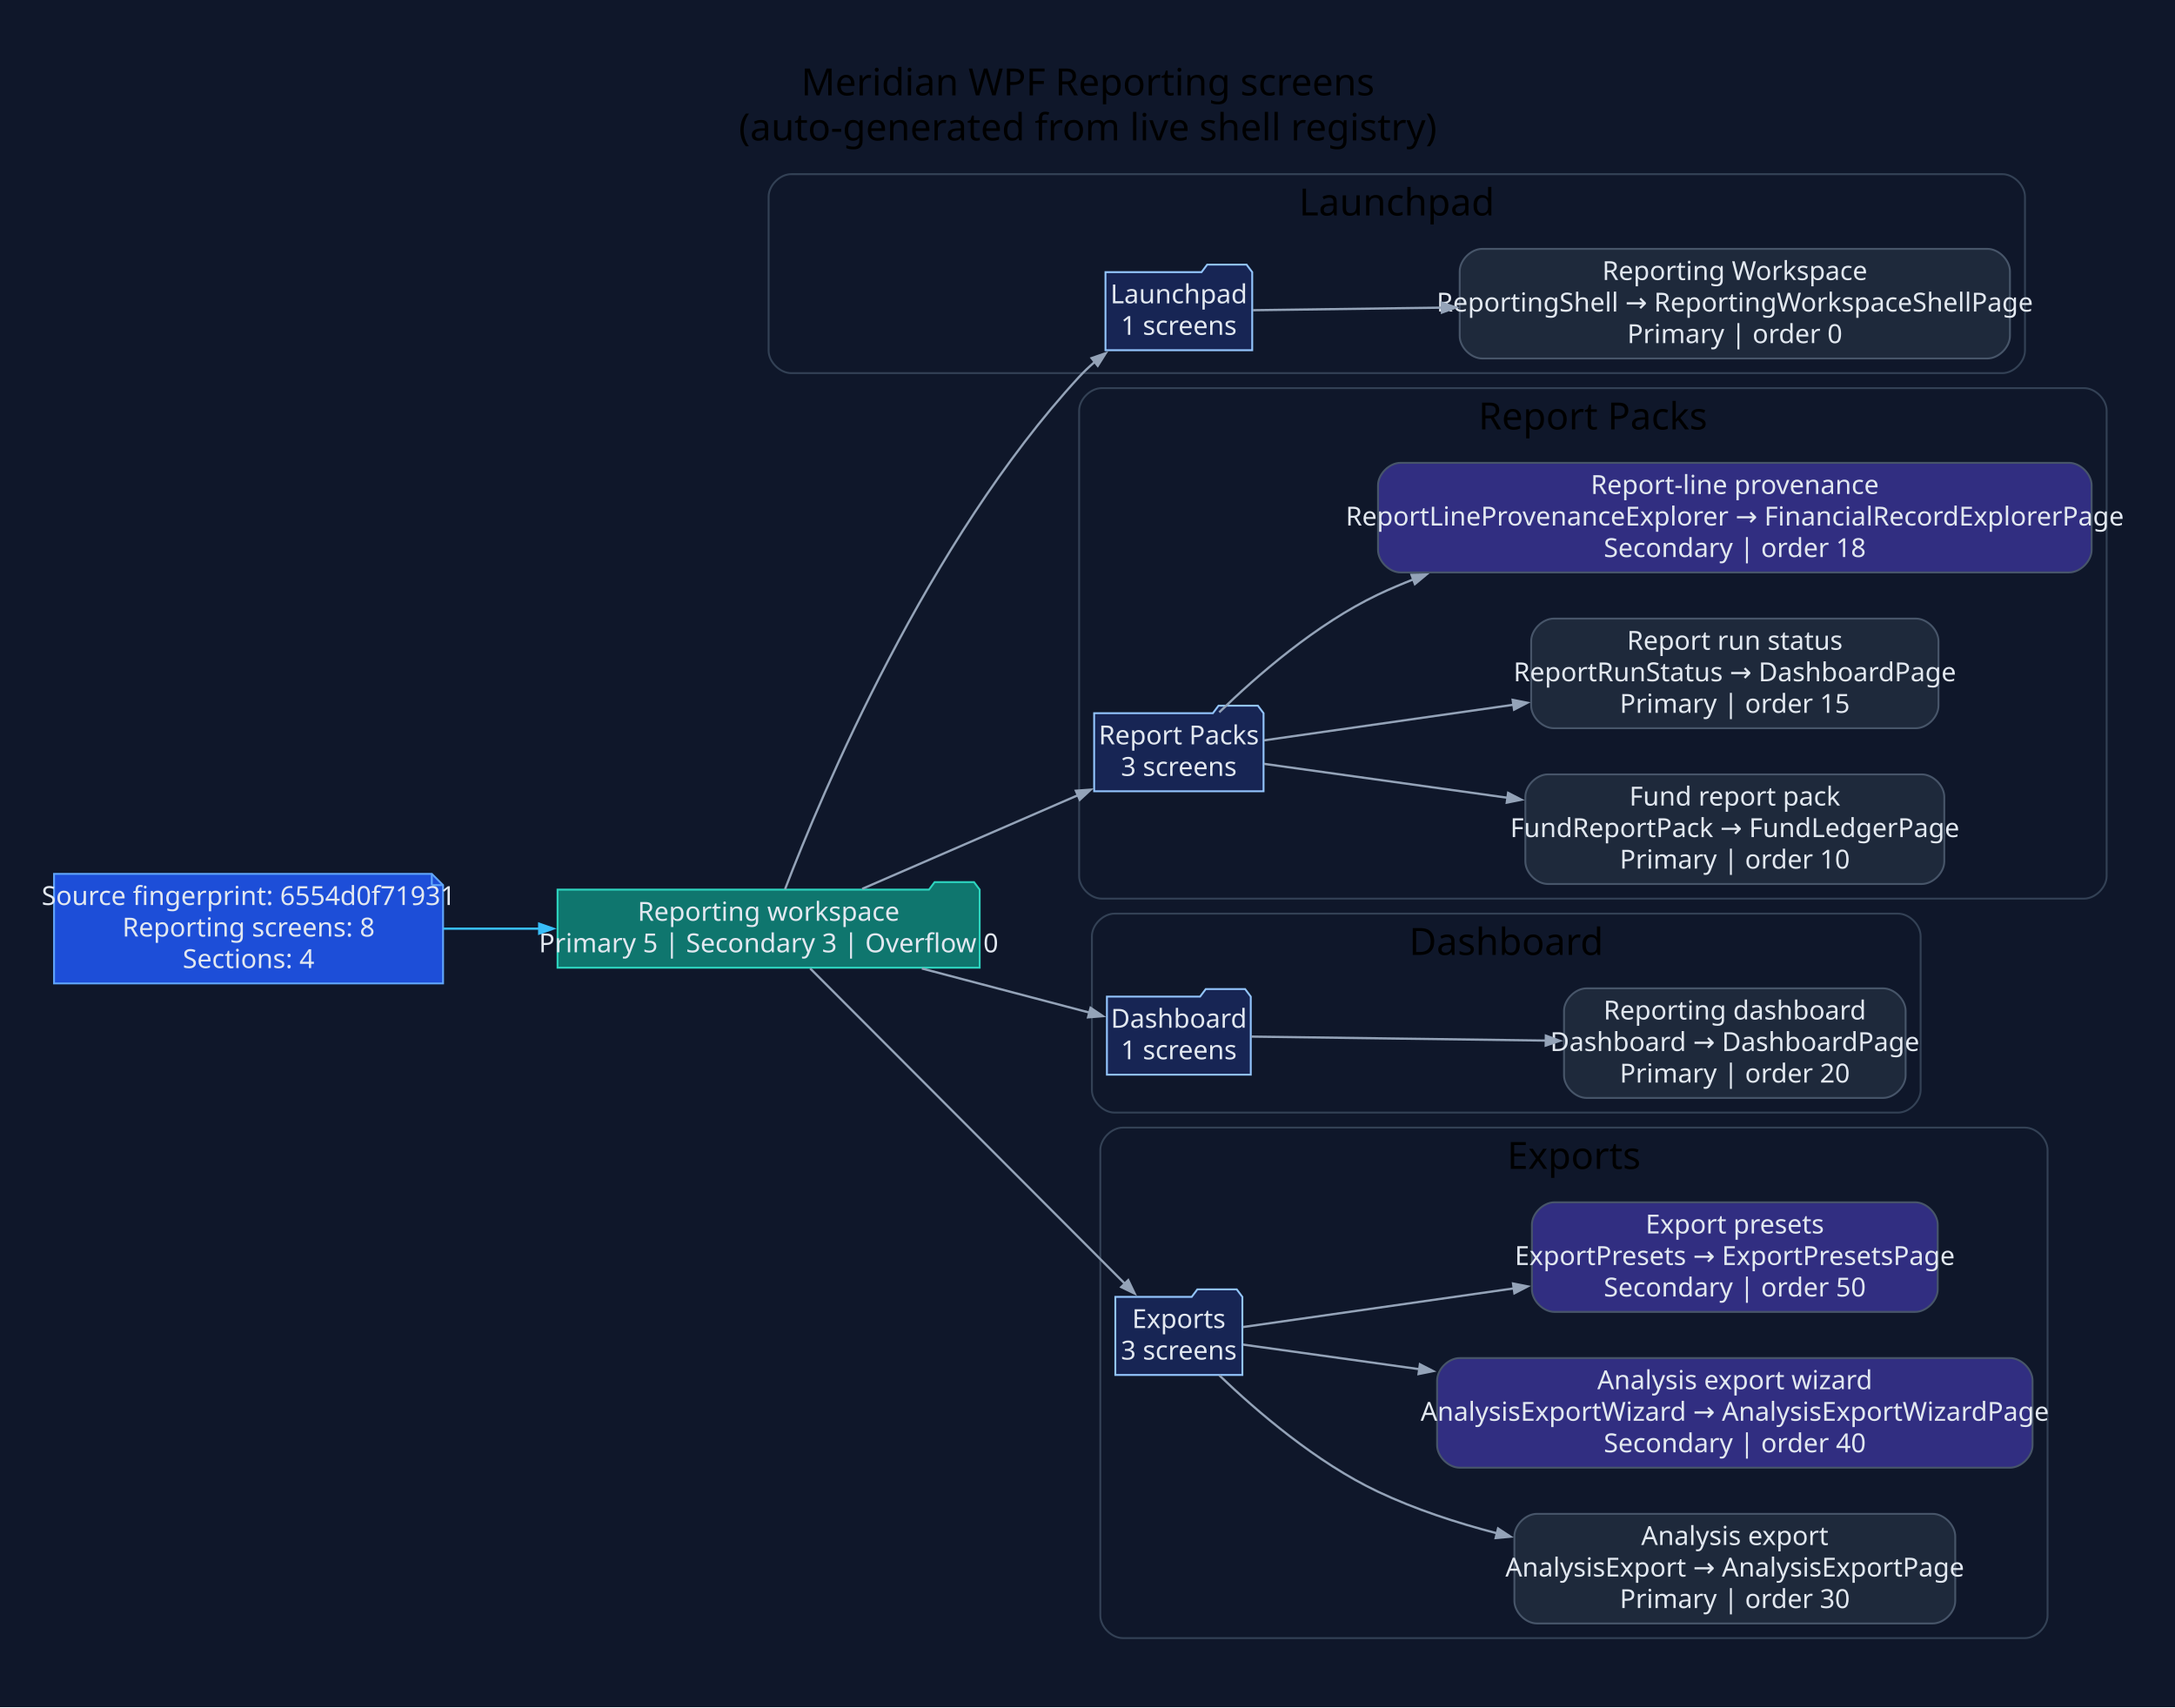
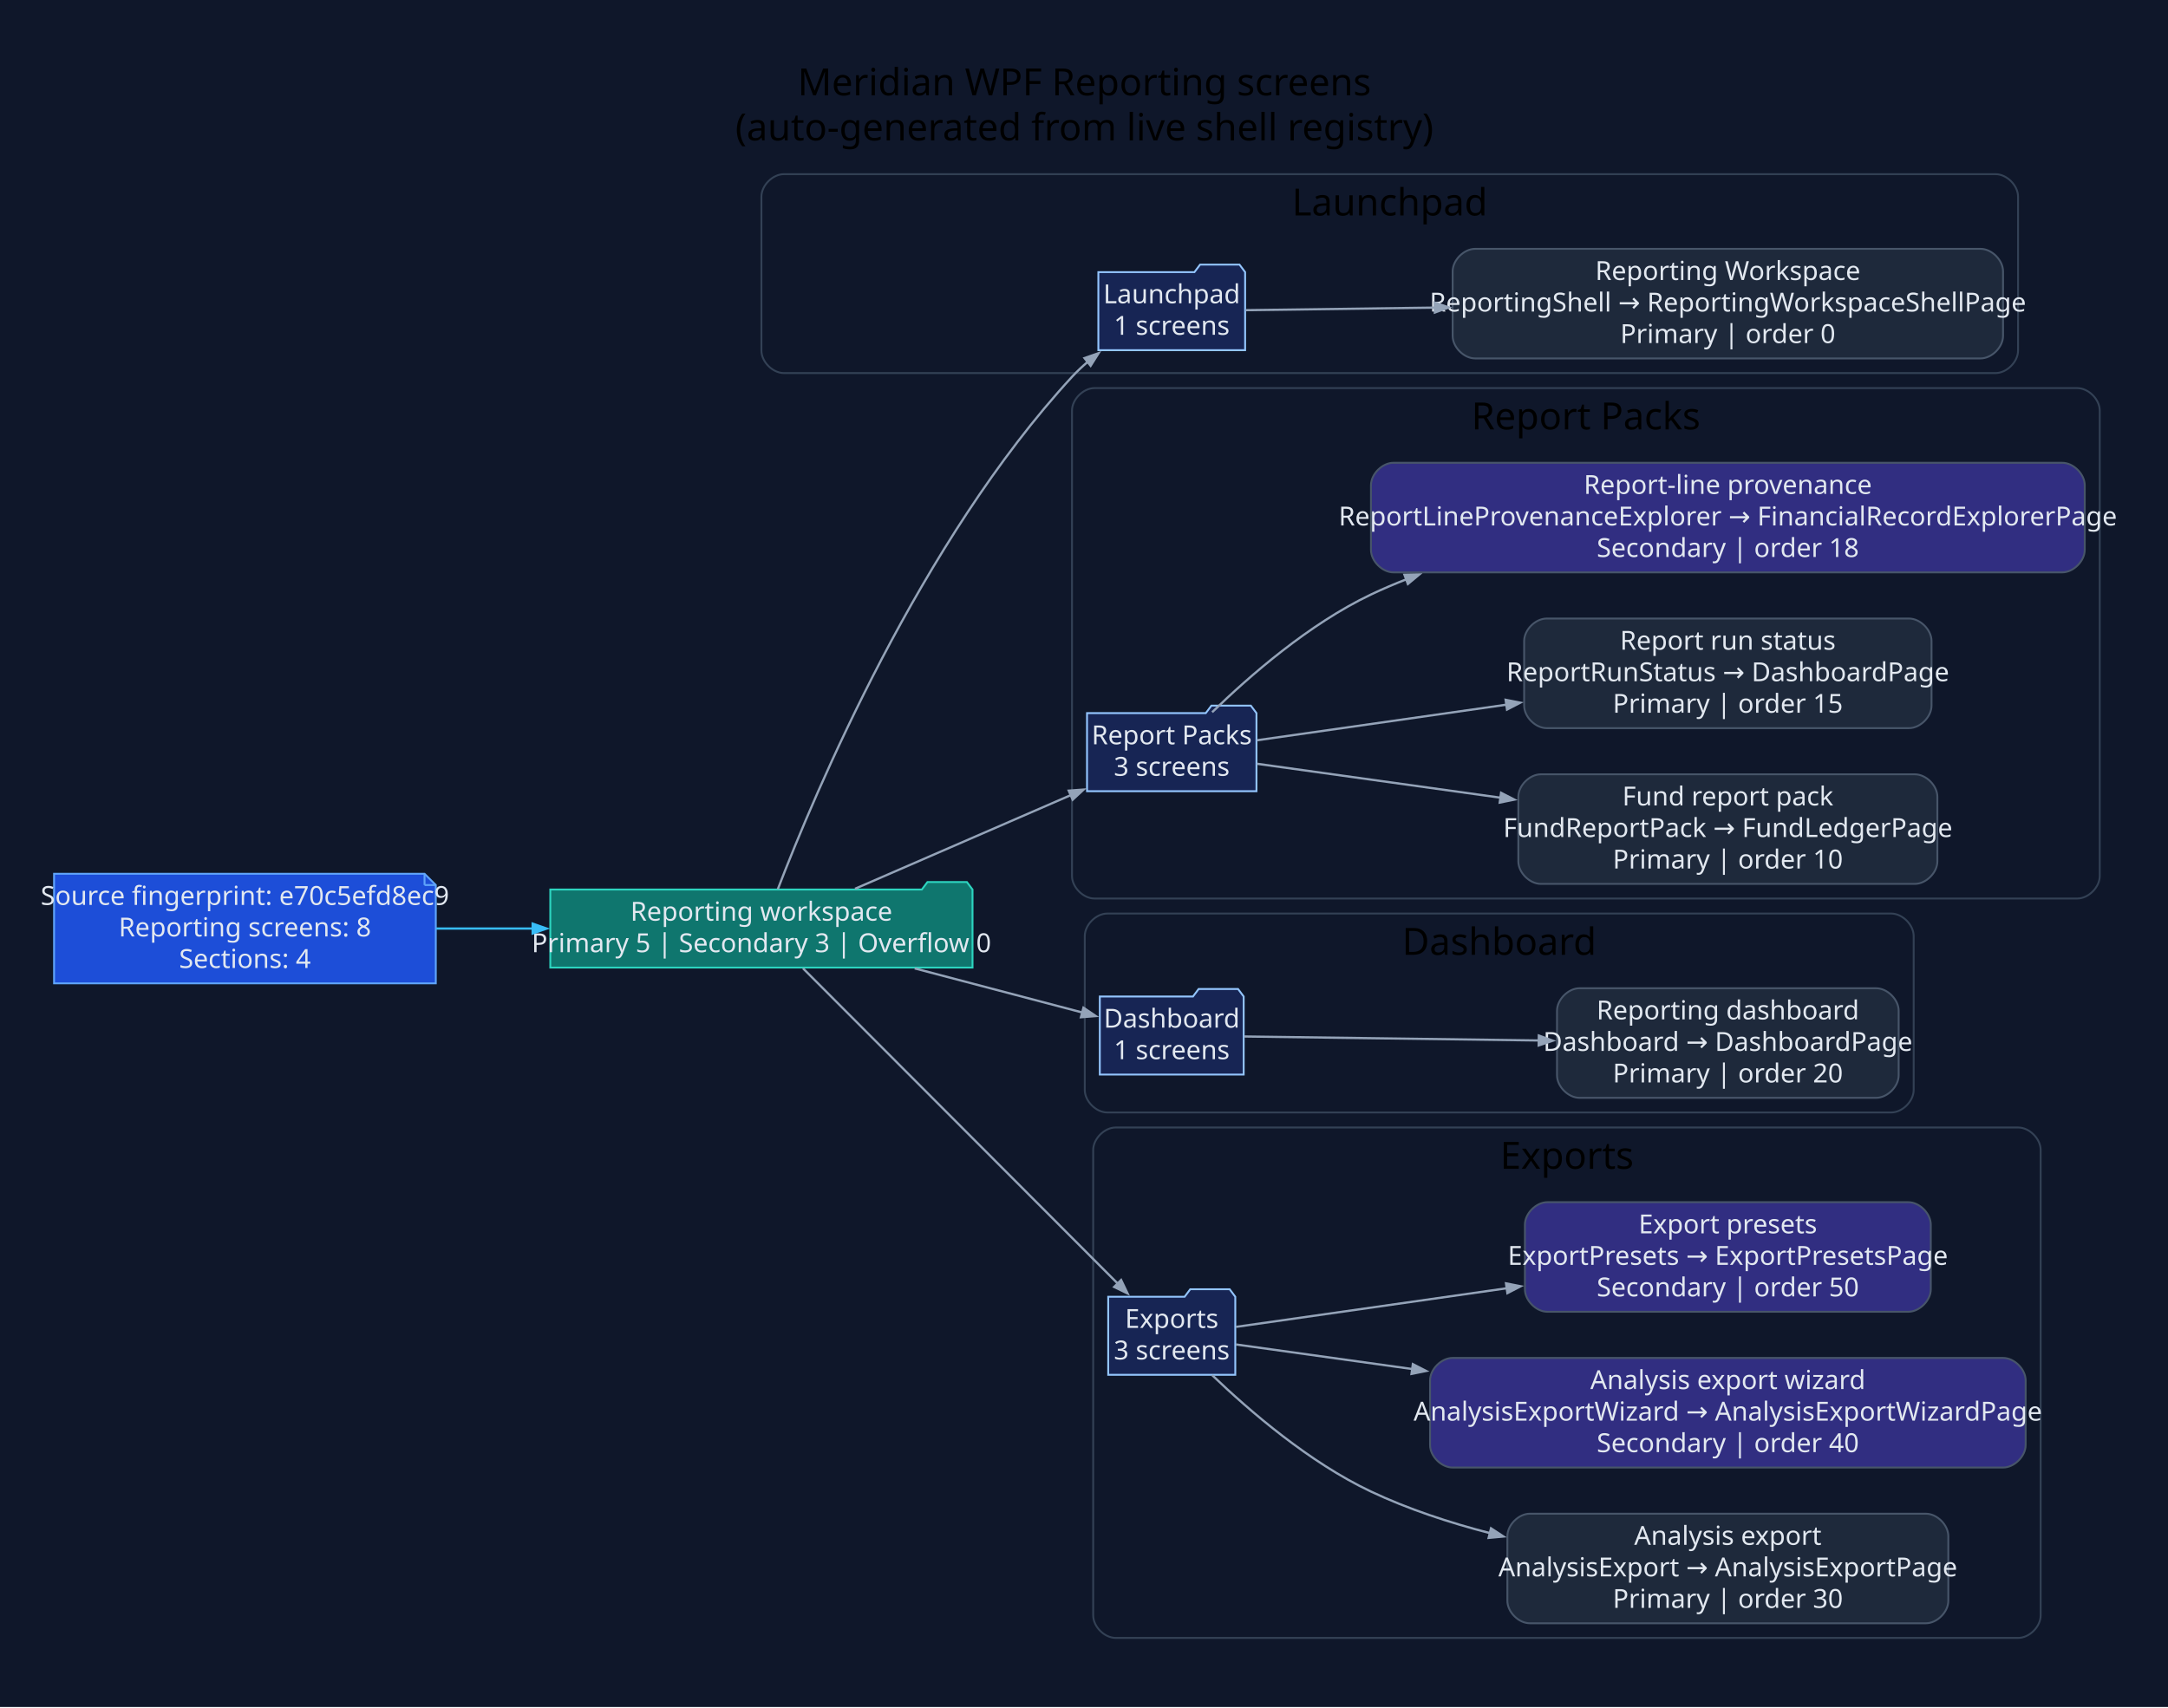
- <svg xmlns="http://www.w3.org/2000/svg" width="1159pt" height="910pt" viewBox="0.00 0.00 1159.00 910.00">
+ <svg xmlns="http://www.w3.org/2000/svg" width="1155pt" height="910pt" viewBox="0.00 0.00 1155.00 910.00">
  <g id="graph0" class="graph" transform="scale(1 1) rotate(0) translate(28.8 880.8)">
-     <polygon fill="#0f172a" stroke="none" points="-28.8,28.8 -28.8,-880.8 1130.57,-880.8 1130.57,28.8 -28.8,28.8" />
-     <text xml:space="preserve" text-anchor="middle" x="550.88" y="-830" font-family="Segoe UI" font-size="20.00">Meridian WPF Reporting screens</text>
-     <text xml:space="preserve" text-anchor="middle" x="550.88" y="-806" font-family="Segoe UI" font-size="20.00">(auto-generated from live shell registry)</text>
+     <polygon fill="#0f172a" stroke="none" points="-28.8,28.8 -28.8,-880.8 1126.64,-880.8 1126.64,28.8 -28.8,28.8" />
+     <text xml:space="preserve" text-anchor="middle" x="548.92" y="-830" font-family="Segoe UI" font-size="20.00">Meridian WPF Reporting screens</text>
+     <text xml:space="preserve" text-anchor="middle" x="548.92" y="-806" font-family="Segoe UI" font-size="20.00">(auto-generated from live shell registry)</text>
    <g id="clust1" class="cluster">
-       <path fill="#0f172a" stroke="#334155" d="M392.77,-682C392.77,-682 1038.25,-682 1038.25,-682 1044.25,-682 1050.25,-688 1050.25,-694 1050.25,-694 1050.25,-776 1050.25,-776 1050.25,-782 1044.25,-788 1038.25,-788 1038.25,-788 392.77,-788 392.77,-788 386.77,-788 380.77,-782 380.77,-776 380.77,-776 380.77,-694 380.77,-694 380.77,-688 386.77,-682 392.77,-682" />
-       <text xml:space="preserve" text-anchor="middle" x="715.51" y="-766" font-family="Segoe UI" font-size="20.00">Launchpad</text>
+       <path fill="#0f172a" stroke="#334155" d="M388.84,-682C388.84,-682 1034.32,-682 1034.32,-682 1040.32,-682 1046.32,-688 1046.32,-694 1046.32,-694 1046.32,-776 1046.32,-776 1046.32,-782 1040.32,-788 1034.32,-788 1034.32,-788 388.84,-788 388.84,-788 382.84,-788 376.84,-782 376.84,-776 376.84,-776 376.84,-694 376.84,-694 376.84,-688 382.84,-682 388.84,-682" />
+       <text xml:space="preserve" text-anchor="middle" x="711.58" y="-766" font-family="Segoe UI" font-size="20.00">Launchpad</text>
    </g>
    <g id="clust2" class="cluster">
-       <path fill="#0f172a" stroke="#334155" d="M558.24,-402C558.24,-402 1081.77,-402 1081.77,-402 1087.77,-402 1093.77,-408 1093.77,-414 1093.77,-414 1093.77,-662 1093.77,-662 1093.77,-668 1087.77,-674 1081.77,-674 1081.77,-674 558.24,-674 558.24,-674 552.24,-674 546.24,-668 546.24,-662 546.24,-662 546.24,-414 546.24,-414 546.24,-408 552.24,-402 558.24,-402" />
-       <text xml:space="preserve" text-anchor="middle" x="820.01" y="-652" font-family="Segoe UI" font-size="20.00">Report Packs</text>
+       <path fill="#0f172a" stroke="#334155" d="M554.31,-402C554.31,-402 1077.84,-402 1077.84,-402 1083.84,-402 1089.84,-408 1089.84,-414 1089.84,-414 1089.84,-662 1089.84,-662 1089.84,-668 1083.84,-674 1077.84,-674 1077.84,-674 554.31,-674 554.31,-674 548.31,-674 542.31,-668 542.31,-662 542.31,-662 542.31,-414 542.31,-414 542.31,-408 548.31,-402 554.31,-402" />
+       <text xml:space="preserve" text-anchor="middle" x="816.08" y="-652" font-family="Segoe UI" font-size="20.00">Report Packs</text>
    </g>
    <g id="clust3" class="cluster">
-       <path fill="#0f172a" stroke="#334155" d="M565.05,-288C565.05,-288 982.65,-288 982.65,-288 988.65,-288 994.65,-294 994.65,-300 994.65,-300 994.65,-382 994.65,-382 994.65,-388 988.65,-394 982.65,-394 982.65,-394 565.05,-394 565.05,-394 559.05,-394 553.05,-388 553.05,-382 553.05,-382 553.05,-300 553.05,-300 553.05,-294 559.05,-288 565.05,-288" />
-       <text xml:space="preserve" text-anchor="middle" x="773.85" y="-372" font-family="Segoe UI" font-size="20.00">Dashboard</text>
+       <path fill="#0f172a" stroke="#334155" d="M561.12,-288C561.12,-288 978.71,-288 978.71,-288 984.71,-288 990.71,-294 990.71,-300 990.71,-300 990.71,-382 990.71,-382 990.71,-388 984.71,-394 978.71,-394 978.71,-394 561.12,-394 561.12,-394 555.12,-394 549.12,-388 549.12,-382 549.12,-382 549.12,-300 549.12,-300 549.12,-294 555.12,-288 561.12,-288" />
+       <text xml:space="preserve" text-anchor="middle" x="769.92" y="-372" font-family="Segoe UI" font-size="20.00">Dashboard</text>
    </g>
    <g id="clust4" class="cluster">
-       <path fill="#0f172a" stroke="#334155" d="M569.53,-8C569.53,-8 1050.29,-8 1050.29,-8 1056.29,-8 1062.29,-14 1062.29,-20 1062.29,-20 1062.29,-268 1062.29,-268 1062.29,-274 1056.29,-280 1050.29,-280 1050.29,-280 569.53,-280 569.53,-280 563.53,-280 557.53,-274 557.53,-268 557.53,-268 557.53,-20 557.53,-20 557.53,-14 563.53,-8 569.53,-8" />
-       <text xml:space="preserve" text-anchor="middle" x="809.91" y="-258" font-family="Segoe UI" font-size="20.00">Exports</text>
+       <path fill="#0f172a" stroke="#334155" d="M565.6,-8C565.6,-8 1046.36,-8 1046.36,-8 1052.36,-8 1058.36,-14 1058.36,-20 1058.36,-20 1058.36,-268 1058.36,-268 1058.36,-274 1052.36,-280 1046.36,-280 1046.36,-280 565.6,-280 565.6,-280 559.6,-280 553.6,-274 553.6,-268 553.6,-268 553.6,-20 553.6,-20 553.6,-14 559.6,-8 565.6,-8" />
+       <text xml:space="preserve" text-anchor="middle" x="805.98" y="-258" font-family="Segoe UI" font-size="20.00">Exports</text>
    </g>
    <g id="node1" class="node">
-       <polygon fill="#1d4ed8" stroke="#60a5fa" points="201.3,-415.2 0,-415.2 0,-356.8 207.3,-356.8 207.3,-409.2 201.3,-415.2" />
-       <polyline fill="none" stroke="#60a5fa" points="201.3,-415.2 201.3,-409.2" />
-       <polyline fill="none" stroke="#60a5fa" points="207.3,-409.2 201.3,-409.2" />
-       <text xml:space="preserve" text-anchor="middle" x="103.65" y="-398.6" font-family="Segoe UI" font-size="14.00" fill="#e2e8f0">Source fingerprint: 6554d0f71931</text>
-       <text xml:space="preserve" text-anchor="middle" x="103.65" y="-381.8" font-family="Segoe UI" font-size="14.00" fill="#e2e8f0">Reporting screens: 8</text>
-       <text xml:space="preserve" text-anchor="middle" x="103.65" y="-365" font-family="Segoe UI" font-size="14.00" fill="#e2e8f0">Sections: 4</text>
+       <polygon fill="#1d4ed8" stroke="#60a5fa" points="197.37,-415.2 0,-415.2 0,-356.8 203.37,-356.8 203.37,-409.2 197.37,-415.2" />
+       <polyline fill="none" stroke="#60a5fa" points="197.37,-415.2 197.37,-409.2" />
+       <polyline fill="none" stroke="#60a5fa" points="203.37,-409.2 197.37,-409.2" />
+       <text xml:space="preserve" text-anchor="middle" x="101.68" y="-398.6" font-family="Segoe UI" font-size="14.00" fill="#e2e8f0">Source fingerprint: e70c5efd8ec9</text>
+       <text xml:space="preserve" text-anchor="middle" x="101.68" y="-381.8" font-family="Segoe UI" font-size="14.00" fill="#e2e8f0">Reporting screens: 8</text>
+       <text xml:space="preserve" text-anchor="middle" x="101.68" y="-365" font-family="Segoe UI" font-size="14.00" fill="#e2e8f0">Sections: 4</text>
    </g>
    <g id="node2" class="node">
-       <polygon fill="#0f766e" stroke="#2dd4bf" points="493.24,-406.8 490.24,-410.8 469.24,-410.8 466.24,-406.8 268.3,-406.8 268.3,-365.2 493.24,-365.2 493.24,-406.8" />
-       <text xml:space="preserve" text-anchor="middle" x="380.77" y="-390.2" font-family="Segoe UI" font-size="14.00" fill="#e2e8f0">Reporting workspace</text>
-       <text xml:space="preserve" text-anchor="middle" x="380.77" y="-373.4" font-family="Segoe UI" font-size="14.00" fill="#e2e8f0">Primary 5 | Secondary 3 | Overflow 0</text>
+       <polygon fill="#0f766e" stroke="#2dd4bf" points="489.31,-406.8 486.31,-410.8 465.31,-410.8 462.31,-406.8 264.37,-406.8 264.37,-365.2 489.31,-365.2 489.31,-406.8" />
+       <text xml:space="preserve" text-anchor="middle" x="376.84" y="-390.2" font-family="Segoe UI" font-size="14.00" fill="#e2e8f0">Reporting workspace</text>
+       <text xml:space="preserve" text-anchor="middle" x="376.84" y="-373.4" font-family="Segoe UI" font-size="14.00" fill="#e2e8f0">Primary 5 | Secondary 3 | Overflow 0</text>
    </g>
    <g id="edge1" class="edge">
-       <path fill="none" stroke="#38bdf8" stroke-width="1.2" d="M207.48,-386C224.25,-386 241.75,-386 258.9,-386" />
-       <polygon fill="#38bdf8" stroke="#38bdf8" stroke-width="1.2" points="258.52,-388.63 266.02,-386 258.52,-383.38 258.52,-388.63" />
+       <path fill="none" stroke="#38bdf8" stroke-width="1.2" d="M203.62,-386C220.44,-386 238.04,-386 255.3,-386" />
+       <polygon fill="#38bdf8" stroke="#38bdf8" stroke-width="1.2" points="254.97,-388.63 262.47,-386 254.97,-383.38 254.97,-388.63" />
    </g>
    <g id="node3" class="node">
-       <polygon fill="#172554" stroke="#93c5fd" points="638.47,-735.8 635.47,-739.8 614.47,-739.8 611.47,-735.8 560.28,-735.8 560.28,-694.2 638.47,-694.2 638.47,-735.8" />
-       <text xml:space="preserve" text-anchor="middle" x="599.38" y="-719.2" font-family="Segoe UI" font-size="14.00" fill="#e2e8f0">Launchpad</text>
-       <text xml:space="preserve" text-anchor="middle" x="599.38" y="-702.4" font-family="Segoe UI" font-size="14.00" fill="#e2e8f0">1 screens</text>
+       <polygon fill="#172554" stroke="#93c5fd" points="634.54,-735.8 631.54,-739.8 610.54,-739.8 607.54,-735.8 556.35,-735.8 556.35,-694.2 634.54,-694.2 634.54,-735.8" />
+       <text xml:space="preserve" text-anchor="middle" x="595.45" y="-719.2" font-family="Segoe UI" font-size="14.00" fill="#e2e8f0">Launchpad</text>
+       <text xml:space="preserve" text-anchor="middle" x="595.45" y="-702.4" font-family="Segoe UI" font-size="14.00" fill="#e2e8f0">1 screens</text>
    </g>
    <g id="edge2" class="edge">
-       <path fill="none" stroke="#94a3b8" stroke-width="1.2" d="M389.51,-406.98C409.22,-458.33 465.57,-592.49 546.24,-680 548.82,-682.8 551.66,-685.48 554.65,-688.03" />
-       <polygon fill="#94a3b8" stroke="#94a3b8" stroke-width="1.2" points="552.9,-689.99 560.41,-692.6 556.16,-685.88 552.9,-689.99" />
+       <path fill="none" stroke="#94a3b8" stroke-width="1.2" d="M385.58,-406.98C405.29,-458.33 461.64,-592.49 542.31,-680 544.89,-682.8 547.73,-685.48 550.72,-688.03" />
+       <polygon fill="#94a3b8" stroke="#94a3b8" stroke-width="1.2" points="548.97,-689.99 556.48,-692.6 552.23,-685.88 548.97,-689.99" />
    </g>
    <g id="node5" class="node">
-       <polygon fill="#172554" stroke="#93c5fd" points="644.51,-500.8 641.51,-504.8 620.51,-504.8 617.51,-500.8 554.24,-500.8 554.24,-459.2 644.51,-459.2 644.51,-500.8" />
-       <text xml:space="preserve" text-anchor="middle" x="599.38" y="-484.2" font-family="Segoe UI" font-size="14.00" fill="#e2e8f0">Report Packs</text>
-       <text xml:space="preserve" text-anchor="middle" x="599.38" y="-467.4" font-family="Segoe UI" font-size="14.00" fill="#e2e8f0">3 screens</text>
+       <polygon fill="#172554" stroke="#93c5fd" points="640.58,-500.8 637.58,-504.8 616.58,-504.8 613.58,-500.8 550.31,-500.8 550.31,-459.2 640.58,-459.2 640.58,-500.8" />
+       <text xml:space="preserve" text-anchor="middle" x="595.45" y="-484.2" font-family="Segoe UI" font-size="14.00" fill="#e2e8f0">Report Packs</text>
+       <text xml:space="preserve" text-anchor="middle" x="595.45" y="-467.4" font-family="Segoe UI" font-size="14.00" fill="#e2e8f0">3 screens</text>
    </g>
    <g id="edge4" class="edge">
-       <path fill="none" stroke="#94a3b8" stroke-width="1.2" d="M430.65,-407.21C464.96,-422.1 510.79,-441.99 545.87,-457.22" />
-       <polygon fill="#94a3b8" stroke="#94a3b8" stroke-width="1.2" points="544.5,-459.48 552.43,-460.06 546.59,-454.67 544.5,-459.48" />
+       <path fill="none" stroke="#94a3b8" stroke-width="1.2" d="M426.72,-407.21C461.03,-422.1 506.86,-441.99 541.94,-457.22" />
+       <polygon fill="#94a3b8" stroke="#94a3b8" stroke-width="1.2" points="540.57,-459.48 548.5,-460.06 542.66,-454.67 540.57,-459.48" />
    </g>
    <g id="node9" class="node">
-       <polygon fill="#172554" stroke="#93c5fd" points="637.7,-349.8 634.7,-353.8 613.7,-353.8 610.7,-349.8 561.05,-349.8 561.05,-308.2 637.7,-308.2 637.7,-349.8" />
-       <text xml:space="preserve" text-anchor="middle" x="599.38" y="-333.2" font-family="Segoe UI" font-size="14.00" fill="#e2e8f0">Dashboard</text>
-       <text xml:space="preserve" text-anchor="middle" x="599.38" y="-316.4" font-family="Segoe UI" font-size="14.00" fill="#e2e8f0">1 screens</text>
+       <polygon fill="#172554" stroke="#93c5fd" points="633.77,-349.8 630.77,-353.8 609.77,-353.8 606.77,-349.8 557.12,-349.8 557.12,-308.2 633.77,-308.2 633.77,-349.8" />
+       <text xml:space="preserve" text-anchor="middle" x="595.45" y="-333.2" font-family="Segoe UI" font-size="14.00" fill="#e2e8f0">Dashboard</text>
+       <text xml:space="preserve" text-anchor="middle" x="595.45" y="-316.4" font-family="Segoe UI" font-size="14.00" fill="#e2e8f0">1 screens</text>
    </g>
    <g id="edge8" class="edge">
-       <path fill="none" stroke="#94a3b8" stroke-width="1.2" d="M462.43,-364.78C492.55,-356.85 525.74,-348.11 551.78,-341.26" />
-       <polygon fill="#94a3b8" stroke="#94a3b8" stroke-width="1.2" points="552.34,-343.83 558.92,-339.38 551,-338.75 552.34,-343.83" />
+       <path fill="none" stroke="#94a3b8" stroke-width="1.2" d="M458.5,-364.78C488.62,-356.85 521.81,-348.11 547.85,-341.26" />
+       <polygon fill="#94a3b8" stroke="#94a3b8" stroke-width="1.2" points="548.41,-343.83 554.99,-339.38 547.07,-338.75 548.41,-343.83" />
    </g>
    <g id="node11" class="node">
-       <polygon fill="#172554" stroke="#93c5fd" points="633.23,-189.8 630.23,-193.8 609.23,-193.8 606.23,-189.8 565.53,-189.8 565.53,-148.2 633.23,-148.2 633.23,-189.8" />
-       <text xml:space="preserve" text-anchor="middle" x="599.38" y="-173.2" font-family="Segoe UI" font-size="14.00" fill="#e2e8f0">Exports</text>
-       <text xml:space="preserve" text-anchor="middle" x="599.38" y="-156.4" font-family="Segoe UI" font-size="14.00" fill="#e2e8f0">3 screens</text>
+       <polygon fill="#172554" stroke="#93c5fd" points="629.3,-189.8 626.3,-193.8 605.3,-193.8 602.3,-189.8 561.6,-189.8 561.6,-148.2 629.3,-148.2 629.3,-189.8" />
+       <text xml:space="preserve" text-anchor="middle" x="595.45" y="-173.2" font-family="Segoe UI" font-size="14.00" fill="#e2e8f0">Exports</text>
+       <text xml:space="preserve" text-anchor="middle" x="595.45" y="-156.4" font-family="Segoe UI" font-size="14.00" fill="#e2e8f0">3 screens</text>
    </g>
    <g id="edge10" class="edge">
-       <path fill="none" stroke="#94a3b8" stroke-width="1.2" d="M402.93,-364.8C442.32,-325.34 526.85,-240.66 570.71,-196.72" />
-       <polygon fill="#94a3b8" stroke="#94a3b8" stroke-width="1.2" points="572.4,-198.74 575.84,-191.57 568.69,-195.03 572.4,-198.74" />
+       <path fill="none" stroke="#94a3b8" stroke-width="1.2" d="M399,-364.8C438.39,-325.34 522.92,-240.66 566.78,-196.72" />
+       <polygon fill="#94a3b8" stroke="#94a3b8" stroke-width="1.2" points="568.47,-198.74 571.91,-191.57 564.76,-195.03 568.47,-198.74" />
    </g>
    <g id="node4" class="node">
-       <path fill="#1e293b" stroke="#475569" d="M1030.25,-748.2C1030.25,-748.2 761.03,-748.2 761.03,-748.2 755.03,-748.2 749.03,-742.2 749.03,-736.2 749.03,-736.2 749.03,-701.8 749.03,-701.8 749.03,-695.8 755.03,-689.8 761.03,-689.8 761.03,-689.8 1030.25,-689.8 1030.25,-689.8 1036.25,-689.8 1042.25,-695.8 1042.25,-701.8 1042.25,-701.8 1042.25,-736.2 1042.25,-736.2 1042.25,-742.2 1036.25,-748.2 1030.25,-748.2" />
-       <text xml:space="preserve" text-anchor="middle" x="895.64" y="-731.6" font-family="Segoe UI" font-size="14.00" fill="#e2e8f0">Reporting Workspace</text>
-       <text xml:space="preserve" text-anchor="middle" x="895.64" y="-714.8" font-family="Segoe UI" font-size="14.00" fill="#e2e8f0">ReportingShell → ReportingWorkspaceShellPage</text>
-       <text xml:space="preserve" text-anchor="middle" x="895.64" y="-698" font-family="Segoe UI" font-size="14.00" fill="#e2e8f0">Primary | order 0</text>
+       <path fill="#1e293b" stroke="#475569" d="M1026.32,-748.2C1026.32,-748.2 757.1,-748.2 757.1,-748.2 751.1,-748.2 745.1,-742.2 745.1,-736.2 745.1,-736.2 745.1,-701.8 745.1,-701.8 745.1,-695.8 751.1,-689.8 757.1,-689.8 757.1,-689.8 1026.32,-689.8 1026.32,-689.8 1032.32,-689.8 1038.32,-695.8 1038.32,-701.8 1038.32,-701.8 1038.32,-736.2 1038.32,-736.2 1038.32,-742.2 1032.32,-748.2 1026.32,-748.2" />
+       <text xml:space="preserve" text-anchor="middle" x="891.71" y="-731.6" font-family="Segoe UI" font-size="14.00" fill="#e2e8f0">Reporting Workspace</text>
+       <text xml:space="preserve" text-anchor="middle" x="891.71" y="-714.8" font-family="Segoe UI" font-size="14.00" fill="#e2e8f0">ReportingShell → ReportingWorkspaceShellPage</text>
+       <text xml:space="preserve" text-anchor="middle" x="891.71" y="-698" font-family="Segoe UI" font-size="14.00" fill="#e2e8f0">Primary | order 0</text>
    </g>
    <g id="edge3" class="edge">
-       <path fill="none" stroke="#94a3b8" stroke-width="1.2" d="M638.85,-715.52C665.24,-715.88 702.17,-716.38 739.78,-716.89" />
-       <polygon fill="#94a3b8" stroke="#94a3b8" stroke-width="1.2" points="739.48,-719.52 747.02,-716.99 739.56,-714.27 739.48,-719.52" />
+       <path fill="none" stroke="#94a3b8" stroke-width="1.2" d="M634.92,-715.52C661.31,-715.88 698.24,-716.38 735.85,-716.89" />
+       <polygon fill="#94a3b8" stroke="#94a3b8" stroke-width="1.2" points="735.55,-719.52 743.09,-716.99 735.62,-714.27 735.55,-719.52" />
    </g>
    <g id="node6" class="node">
-       <path fill="#1e293b" stroke="#475569" d="M995.26,-468.2C995.26,-468.2 796.02,-468.2 796.02,-468.2 790.02,-468.2 784.02,-462.2 784.02,-456.2 784.02,-456.2 784.02,-421.8 784.02,-421.8 784.02,-415.8 790.02,-409.8 796.02,-409.8 796.02,-409.8 995.26,-409.8 995.26,-409.8 1001.26,-409.8 1007.26,-415.8 1007.26,-421.8 1007.26,-421.8 1007.26,-456.2 1007.26,-456.2 1007.26,-462.2 1001.26,-468.2 995.26,-468.2" />
-       <text xml:space="preserve" text-anchor="middle" x="895.64" y="-451.6" font-family="Segoe UI" font-size="14.00" fill="#e2e8f0">Fund report pack</text>
-       <text xml:space="preserve" text-anchor="middle" x="895.64" y="-434.8" font-family="Segoe UI" font-size="14.00" fill="#e2e8f0">FundReportPack → FundLedgerPage</text>
-       <text xml:space="preserve" text-anchor="middle" x="895.64" y="-418" font-family="Segoe UI" font-size="14.00" fill="#e2e8f0">Primary | order 10</text>
+       <path fill="#1e293b" stroke="#475569" d="M991.33,-468.2C991.33,-468.2 792.09,-468.2 792.09,-468.2 786.09,-468.2 780.09,-462.2 780.09,-456.2 780.09,-456.2 780.09,-421.8 780.09,-421.8 780.09,-415.8 786.09,-409.8 792.09,-409.8 792.09,-409.8 991.33,-409.8 991.33,-409.8 997.33,-409.8 1003.33,-415.8 1003.33,-421.8 1003.33,-421.8 1003.33,-456.2 1003.33,-456.2 1003.33,-462.2 997.33,-468.2 991.33,-468.2" />
+       <text xml:space="preserve" text-anchor="middle" x="891.71" y="-451.6" font-family="Segoe UI" font-size="14.00" fill="#e2e8f0">Fund report pack</text>
+       <text xml:space="preserve" text-anchor="middle" x="891.71" y="-434.8" font-family="Segoe UI" font-size="14.00" fill="#e2e8f0">FundReportPack → FundLedgerPage</text>
+       <text xml:space="preserve" text-anchor="middle" x="891.71" y="-418" font-family="Segoe UI" font-size="14.00" fill="#e2e8f0">Primary | order 10</text>
    </g>
    <g id="edge5" class="edge">
-       <path fill="none" stroke="#94a3b8" stroke-width="1.2" d="M644.75,-473.82C679.22,-469.01 728.72,-462.12 774.58,-455.73" />
-       <polygon fill="#94a3b8" stroke="#94a3b8" stroke-width="1.2" points="774.84,-458.34 781.9,-454.71 774.11,-453.14 774.84,-458.34" />
+       <path fill="none" stroke="#94a3b8" stroke-width="1.2" d="M640.82,-473.82C675.29,-469.01 724.79,-462.12 770.65,-455.73" />
+       <polygon fill="#94a3b8" stroke="#94a3b8" stroke-width="1.2" points="770.9,-458.34 777.97,-454.71 770.18,-453.14 770.9,-458.34" />
    </g>
    <g id="node7" class="node">
-       <path fill="#1e293b" stroke="#475569" d="M992.16,-551.2C992.16,-551.2 799.12,-551.2 799.12,-551.2 793.12,-551.2 787.12,-545.2 787.12,-539.2 787.12,-539.2 787.12,-504.8 787.12,-504.8 787.12,-498.8 793.12,-492.8 799.12,-492.8 799.12,-492.8 992.16,-492.8 992.16,-492.8 998.16,-492.8 1004.16,-498.8 1004.16,-504.8 1004.16,-504.8 1004.16,-539.2 1004.16,-539.2 1004.16,-545.2 998.16,-551.2 992.16,-551.2" />
-       <text xml:space="preserve" text-anchor="middle" x="895.64" y="-534.6" font-family="Segoe UI" font-size="14.00" fill="#e2e8f0">Report run status</text>
-       <text xml:space="preserve" text-anchor="middle" x="895.64" y="-517.8" font-family="Segoe UI" font-size="14.00" fill="#e2e8f0">ReportRunStatus → DashboardPage</text>
-       <text xml:space="preserve" text-anchor="middle" x="895.64" y="-501" font-family="Segoe UI" font-size="14.00" fill="#e2e8f0">Primary | order 15</text>
+       <path fill="#1e293b" stroke="#475569" d="M988.22,-551.2C988.22,-551.2 795.19,-551.2 795.19,-551.2 789.19,-551.2 783.19,-545.2 783.19,-539.2 783.19,-539.2 783.19,-504.8 783.19,-504.8 783.19,-498.8 789.19,-492.8 795.19,-492.8 795.19,-492.8 988.22,-492.8 988.22,-492.8 994.22,-492.8 1000.22,-498.8 1000.22,-504.8 1000.22,-504.8 1000.22,-539.2 1000.22,-539.2 1000.22,-545.2 994.22,-551.2 988.22,-551.2" />
+       <text xml:space="preserve" text-anchor="middle" x="891.71" y="-534.6" font-family="Segoe UI" font-size="14.00" fill="#e2e8f0">Report run status</text>
+       <text xml:space="preserve" text-anchor="middle" x="891.71" y="-517.8" font-family="Segoe UI" font-size="14.00" fill="#e2e8f0">ReportRunStatus → DashboardPage</text>
+       <text xml:space="preserve" text-anchor="middle" x="891.71" y="-501" font-family="Segoe UI" font-size="14.00" fill="#e2e8f0">Primary | order 15</text>
    </g>
    <g id="edge6" class="edge">
-       <path fill="none" stroke="#94a3b8" stroke-width="1.2" d="M644.75,-486.33C680.05,-491.37 731.1,-498.66 777.87,-505.33" />
-       <polygon fill="#94a3b8" stroke="#94a3b8" stroke-width="1.2" points="777.26,-507.9 785.06,-506.36 778.01,-502.7 777.26,-507.9" />
+       <path fill="none" stroke="#94a3b8" stroke-width="1.2" d="M640.82,-486.33C676.11,-491.37 727.17,-498.66 773.94,-505.33" />
+       <polygon fill="#94a3b8" stroke="#94a3b8" stroke-width="1.2" points="773.33,-507.9 781.13,-506.36 774.07,-502.7 773.33,-507.9" />
    </g>
    <g id="node8" class="node">
-       <path fill="#312e81" stroke="#475569" d="M1073.77,-634.2C1073.77,-634.2 717.51,-634.2 717.51,-634.2 711.51,-634.2 705.51,-628.2 705.51,-622.2 705.51,-622.2 705.51,-587.8 705.51,-587.8 705.51,-581.8 711.51,-575.8 717.51,-575.8 717.51,-575.8 1073.77,-575.8 1073.77,-575.8 1079.77,-575.8 1085.77,-581.8 1085.77,-587.8 1085.77,-587.8 1085.77,-622.2 1085.77,-622.2 1085.77,-628.2 1079.77,-634.2 1073.77,-634.2" />
-       <text xml:space="preserve" text-anchor="middle" x="895.64" y="-617.6" font-family="Segoe UI" font-size="14.00" fill="#e2e8f0">Report-line provenance</text>
-       <text xml:space="preserve" text-anchor="middle" x="895.64" y="-600.8" font-family="Segoe UI" font-size="14.00" fill="#e2e8f0">ReportLineProvenanceExplorer → FinancialRecordExplorerPage</text>
-       <text xml:space="preserve" text-anchor="middle" x="895.64" y="-584" font-family="Segoe UI" font-size="14.00" fill="#e2e8f0">Secondary | order 18</text>
+       <path fill="#312e81" stroke="#475569" d="M1069.84,-634.2C1069.84,-634.2 713.58,-634.2 713.58,-634.2 707.58,-634.2 701.58,-628.2 701.58,-622.2 701.58,-622.2 701.58,-587.8 701.58,-587.8 701.58,-581.8 707.58,-575.8 713.58,-575.8 713.58,-575.8 1069.84,-575.8 1069.84,-575.8 1075.84,-575.8 1081.84,-581.8 1081.84,-587.8 1081.84,-587.8 1081.84,-622.2 1081.84,-622.2 1081.84,-628.2 1075.84,-634.2 1069.84,-634.2" />
+       <text xml:space="preserve" text-anchor="middle" x="891.71" y="-617.6" font-family="Segoe UI" font-size="14.00" fill="#e2e8f0">Report-line provenance</text>
+       <text xml:space="preserve" text-anchor="middle" x="891.71" y="-600.8" font-family="Segoe UI" font-size="14.00" fill="#e2e8f0">ReportLineProvenanceExplorer → FinancialRecordExplorerPage</text>
+       <text xml:space="preserve" text-anchor="middle" x="891.71" y="-584" font-family="Segoe UI" font-size="14.00" fill="#e2e8f0">Secondary | order 18</text>
    </g>
    <g id="edge7" class="edge">
-       <path fill="none" stroke="#94a3b8" stroke-width="1.2" d="M620.9,-501.28C640.75,-520.58 672.59,-548.35 705.51,-564 711.7,-566.94 718.1,-569.67 724.64,-572.21" />
-       <polygon fill="#94a3b8" stroke="#94a3b8" stroke-width="1.2" points="723.35,-574.53 731.3,-574.69 725.18,-569.61 723.35,-574.53" />
+       <path fill="none" stroke="#94a3b8" stroke-width="1.2" d="M616.97,-501.28C636.82,-520.58 668.66,-548.35 701.58,-564 707.77,-566.94 714.17,-569.67 720.71,-572.21" />
+       <polygon fill="#94a3b8" stroke="#94a3b8" stroke-width="1.2" points="719.42,-574.53 727.36,-574.69 721.25,-569.61 719.42,-574.53" />
    </g>
    <g id="node10" class="node">
-       <path fill="#1e293b" stroke="#475569" d="M974.65,-354.2C974.65,-354.2 816.63,-354.2 816.63,-354.2 810.63,-354.2 804.63,-348.2 804.63,-342.2 804.63,-342.2 804.63,-307.8 804.63,-307.8 804.63,-301.8 810.63,-295.8 816.63,-295.8 816.63,-295.8 974.65,-295.8 974.65,-295.8 980.65,-295.8 986.65,-301.8 986.65,-307.8 986.65,-307.8 986.65,-342.2 986.65,-342.2 986.65,-348.2 980.65,-354.2 974.65,-354.2" />
-       <text xml:space="preserve" text-anchor="middle" x="895.64" y="-337.6" font-family="Segoe UI" font-size="14.00" fill="#e2e8f0">Reporting dashboard</text>
-       <text xml:space="preserve" text-anchor="middle" x="895.64" y="-320.8" font-family="Segoe UI" font-size="14.00" fill="#e2e8f0">Dashboard → DashboardPage</text>
-       <text xml:space="preserve" text-anchor="middle" x="895.64" y="-304" font-family="Segoe UI" font-size="14.00" fill="#e2e8f0">Primary | order 20</text>
+       <path fill="#1e293b" stroke="#475569" d="M970.71,-354.2C970.71,-354.2 812.7,-354.2 812.7,-354.2 806.7,-354.2 800.7,-348.2 800.7,-342.2 800.7,-342.2 800.7,-307.8 800.7,-307.8 800.7,-301.8 806.7,-295.8 812.7,-295.8 812.7,-295.8 970.71,-295.8 970.71,-295.8 976.71,-295.8 982.71,-301.8 982.71,-307.8 982.71,-307.8 982.71,-342.2 982.71,-342.2 982.71,-348.2 976.71,-354.2 970.71,-354.2" />
+       <text xml:space="preserve" text-anchor="middle" x="891.71" y="-337.6" font-family="Segoe UI" font-size="14.00" fill="#e2e8f0">Reporting dashboard</text>
+       <text xml:space="preserve" text-anchor="middle" x="891.71" y="-320.8" font-family="Segoe UI" font-size="14.00" fill="#e2e8f0">Dashboard → DashboardPage</text>
+       <text xml:space="preserve" text-anchor="middle" x="891.71" y="-304" font-family="Segoe UI" font-size="14.00" fill="#e2e8f0">Primary | order 20</text>
    </g>
    <g id="edge9" class="edge">
-       <path fill="none" stroke="#94a3b8" stroke-width="1.2" d="M637.94,-328.49C677.34,-327.95 740.93,-327.09 794.95,-326.36" />
-       <polygon fill="#94a3b8" stroke="#94a3b8" stroke-width="1.2" points="794.95,-328.98 802.41,-326.25 794.87,-323.73 794.95,-328.98" />
+       <path fill="none" stroke="#94a3b8" stroke-width="1.2" d="M634.01,-328.49C673.41,-327.95 737,-327.09 791.02,-326.36" />
+       <polygon fill="#94a3b8" stroke="#94a3b8" stroke-width="1.2" points="791.01,-328.98 798.48,-326.25 790.94,-323.73 791.01,-328.98" />
    </g>
    <g id="node12" class="node">
-       <path fill="#1e293b" stroke="#475569" d="M1001.1,-74.2C1001.1,-74.2 790.18,-74.2 790.18,-74.2 784.18,-74.2 778.18,-68.2 778.18,-62.2 778.18,-62.2 778.18,-27.8 778.18,-27.8 778.18,-21.8 784.18,-15.8 790.18,-15.8 790.18,-15.8 1001.1,-15.8 1001.1,-15.8 1007.1,-15.8 1013.1,-21.8 1013.1,-27.8 1013.1,-27.8 1013.1,-62.2 1013.1,-62.2 1013.1,-68.2 1007.1,-74.2 1001.1,-74.2" />
-       <text xml:space="preserve" text-anchor="middle" x="895.64" y="-57.6" font-family="Segoe UI" font-size="14.00" fill="#e2e8f0">Analysis export</text>
-       <text xml:space="preserve" text-anchor="middle" x="895.64" y="-40.8" font-family="Segoe UI" font-size="14.00" fill="#e2e8f0">AnalysisExport → AnalysisExportPage</text>
-       <text xml:space="preserve" text-anchor="middle" x="895.64" y="-24" font-family="Segoe UI" font-size="14.00" fill="#e2e8f0">Primary | order 30</text>
+       <path fill="#1e293b" stroke="#475569" d="M997.17,-74.2C997.17,-74.2 786.25,-74.2 786.25,-74.2 780.25,-74.2 774.25,-68.2 774.25,-62.2 774.25,-62.2 774.25,-27.8 774.25,-27.8 774.25,-21.8 780.25,-15.8 786.25,-15.8 786.25,-15.8 997.17,-15.8 997.17,-15.8 1003.17,-15.8 1009.17,-21.8 1009.17,-27.8 1009.17,-27.8 1009.17,-62.2 1009.17,-62.2 1009.17,-68.2 1003.17,-74.2 997.17,-74.2" />
+       <text xml:space="preserve" text-anchor="middle" x="891.71" y="-57.6" font-family="Segoe UI" font-size="14.00" fill="#e2e8f0">Analysis export</text>
+       <text xml:space="preserve" text-anchor="middle" x="891.71" y="-40.8" font-family="Segoe UI" font-size="14.00" fill="#e2e8f0">AnalysisExport → AnalysisExportPage</text>
+       <text xml:space="preserve" text-anchor="middle" x="891.71" y="-24" font-family="Segoe UI" font-size="14.00" fill="#e2e8f0">Primary | order 30</text>
    </g>
    <g id="edge11" class="edge">
-       <path fill="none" stroke="#94a3b8" stroke-width="1.2" d="M620.95,-147.99C640.84,-128.92 672.7,-101.48 705.51,-86 725.27,-76.68 747.2,-69.44 768.92,-63.84" />
-       <polygon fill="#94a3b8" stroke="#94a3b8" stroke-width="1.2" points="769.47,-66.41 776.11,-62.05 768.2,-61.31 769.47,-66.41" />
+       <path fill="none" stroke="#94a3b8" stroke-width="1.2" d="M617.02,-147.99C636.91,-128.92 668.77,-101.48 701.58,-86 721.34,-76.68 743.27,-69.44 764.99,-63.84" />
+       <polygon fill="#94a3b8" stroke="#94a3b8" stroke-width="1.2" points="765.54,-66.41 772.18,-62.05 764.27,-61.31 765.54,-66.41" />
    </g>
    <g id="node13" class="node">
-       <path fill="#312e81" stroke="#475569" d="M1042.29,-157.2C1042.29,-157.2 748.99,-157.2 748.99,-157.2 742.99,-157.2 736.99,-151.2 736.99,-145.2 736.99,-145.2 736.99,-110.8 736.99,-110.8 736.99,-104.8 742.99,-98.8 748.99,-98.8 748.99,-98.8 1042.29,-98.8 1042.29,-98.8 1048.29,-98.8 1054.29,-104.8 1054.29,-110.8 1054.29,-110.8 1054.29,-145.2 1054.29,-145.2 1054.29,-151.2 1048.29,-157.2 1042.29,-157.2" />
-       <text xml:space="preserve" text-anchor="middle" x="895.64" y="-140.6" font-family="Segoe UI" font-size="14.00" fill="#e2e8f0">Analysis export wizard</text>
-       <text xml:space="preserve" text-anchor="middle" x="895.64" y="-123.8" font-family="Segoe UI" font-size="14.00" fill="#e2e8f0">AnalysisExportWizard → AnalysisExportWizardPage</text>
-       <text xml:space="preserve" text-anchor="middle" x="895.64" y="-107" font-family="Segoe UI" font-size="14.00" fill="#e2e8f0">Secondary | order 40</text>
+       <path fill="#312e81" stroke="#475569" d="M1038.36,-157.2C1038.36,-157.2 745.06,-157.2 745.06,-157.2 739.06,-157.2 733.06,-151.2 733.06,-145.2 733.06,-145.2 733.06,-110.8 733.06,-110.8 733.06,-104.8 739.06,-98.8 745.06,-98.8 745.06,-98.8 1038.36,-98.8 1038.36,-98.8 1044.36,-98.8 1050.36,-104.8 1050.36,-110.8 1050.36,-110.8 1050.36,-145.2 1050.36,-145.2 1050.36,-151.2 1044.36,-157.2 1038.36,-157.2" />
+       <text xml:space="preserve" text-anchor="middle" x="891.71" y="-140.6" font-family="Segoe UI" font-size="14.00" fill="#e2e8f0">Analysis export wizard</text>
+       <text xml:space="preserve" text-anchor="middle" x="891.71" y="-123.8" font-family="Segoe UI" font-size="14.00" fill="#e2e8f0">AnalysisExportWizard → AnalysisExportWizardPage</text>
+       <text xml:space="preserve" text-anchor="middle" x="891.71" y="-107" font-family="Segoe UI" font-size="14.00" fill="#e2e8f0">Secondary | order 40</text>
    </g>
    <g id="edge12" class="edge">
-       <path fill="none" stroke="#94a3b8" stroke-width="1.2" d="M633.56,-164.38C657.46,-161.05 691.7,-156.28 727.55,-151.28" />
-       <polygon fill="#94a3b8" stroke="#94a3b8" stroke-width="1.2" points="727.83,-153.89 734.9,-150.26 727.11,-148.69 727.83,-153.89" />
+       <path fill="none" stroke="#94a3b8" stroke-width="1.2" d="M629.63,-164.38C653.53,-161.05 687.77,-156.28 723.62,-151.28" />
+       <polygon fill="#94a3b8" stroke="#94a3b8" stroke-width="1.2" points="723.9,-153.89 730.97,-150.26 723.18,-148.69 723.9,-153.89" />
    </g>
    <g id="node14" class="node">
-       <path fill="#312e81" stroke="#475569" d="M991.76,-240.2C991.76,-240.2 799.52,-240.2 799.52,-240.2 793.52,-240.2 787.52,-234.2 787.52,-228.2 787.52,-228.2 787.52,-193.8 787.52,-193.8 787.52,-187.8 793.52,-181.8 799.52,-181.8 799.52,-181.8 991.76,-181.8 991.76,-181.8 997.76,-181.8 1003.76,-187.8 1003.76,-193.8 1003.76,-193.8 1003.76,-228.2 1003.76,-228.2 1003.76,-234.2 997.76,-240.2 991.76,-240.2" />
-       <text xml:space="preserve" text-anchor="middle" x="895.64" y="-223.6" font-family="Segoe UI" font-size="14.00" fill="#e2e8f0">Export presets</text>
-       <text xml:space="preserve" text-anchor="middle" x="895.64" y="-206.8" font-family="Segoe UI" font-size="14.00" fill="#e2e8f0">ExportPresets → ExportPresetsPage</text>
-       <text xml:space="preserve" text-anchor="middle" x="895.64" y="-190" font-family="Segoe UI" font-size="14.00" fill="#e2e8f0">Secondary | order 50</text>
+       <path fill="#312e81" stroke="#475569" d="M987.83,-240.2C987.83,-240.2 795.59,-240.2 795.59,-240.2 789.59,-240.2 783.59,-234.2 783.59,-228.2 783.59,-228.2 783.59,-193.8 783.59,-193.8 783.59,-187.8 789.59,-181.8 795.59,-181.8 795.59,-181.8 987.83,-181.8 987.83,-181.8 993.83,-181.8 999.83,-187.8 999.83,-193.8 999.83,-193.8 999.83,-228.2 999.83,-228.2 999.83,-234.2 993.83,-240.2 987.83,-240.2" />
+       <text xml:space="preserve" text-anchor="middle" x="891.71" y="-223.6" font-family="Segoe UI" font-size="14.00" fill="#e2e8f0">Export presets</text>
+       <text xml:space="preserve" text-anchor="middle" x="891.71" y="-206.8" font-family="Segoe UI" font-size="14.00" fill="#e2e8f0">ExportPresets → ExportPresetsPage</text>
+       <text xml:space="preserve" text-anchor="middle" x="891.71" y="-190" font-family="Segoe UI" font-size="14.00" fill="#e2e8f0">Secondary | order 50</text>
    </g>
    <g id="edge13" class="edge">
-       <path fill="none" stroke="#94a3b8" stroke-width="1.2" d="M633.56,-173.74C668.66,-178.75 726.04,-186.94 778.08,-194.36" />
-       <polygon fill="#94a3b8" stroke="#94a3b8" stroke-width="1.2" points="777.46,-196.93 785.26,-195.39 778.2,-191.73 777.46,-196.93" />
+       <path fill="none" stroke="#94a3b8" stroke-width="1.2" d="M629.63,-173.74C664.73,-178.75 722.11,-186.94 774.15,-194.36" />
+       <polygon fill="#94a3b8" stroke="#94a3b8" stroke-width="1.2" points="773.53,-196.93 781.33,-195.39 774.27,-191.73 773.53,-196.93" />
    </g>
  </g>
</svg>
